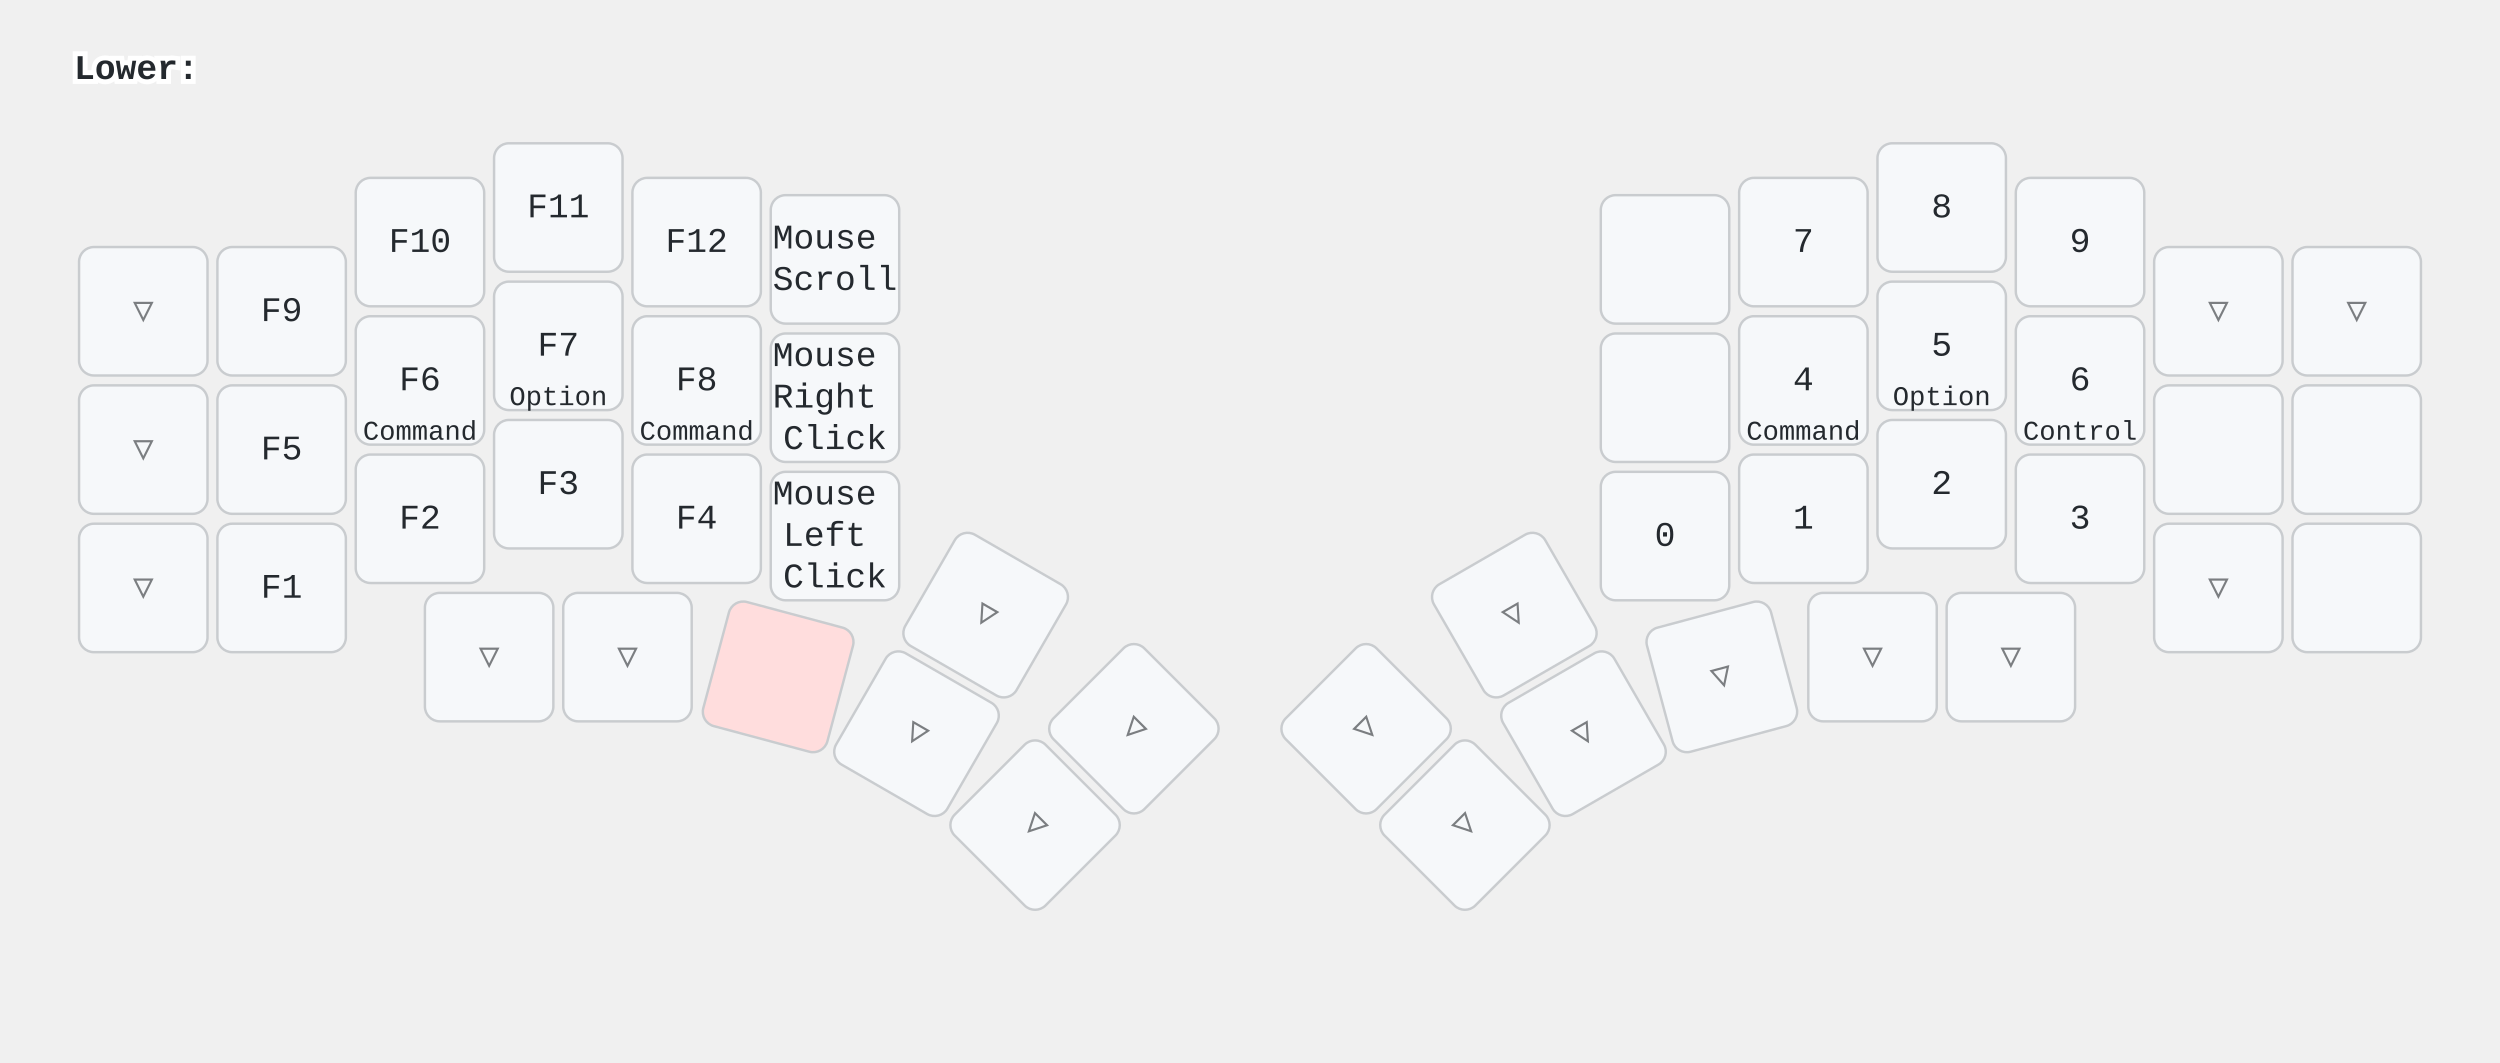
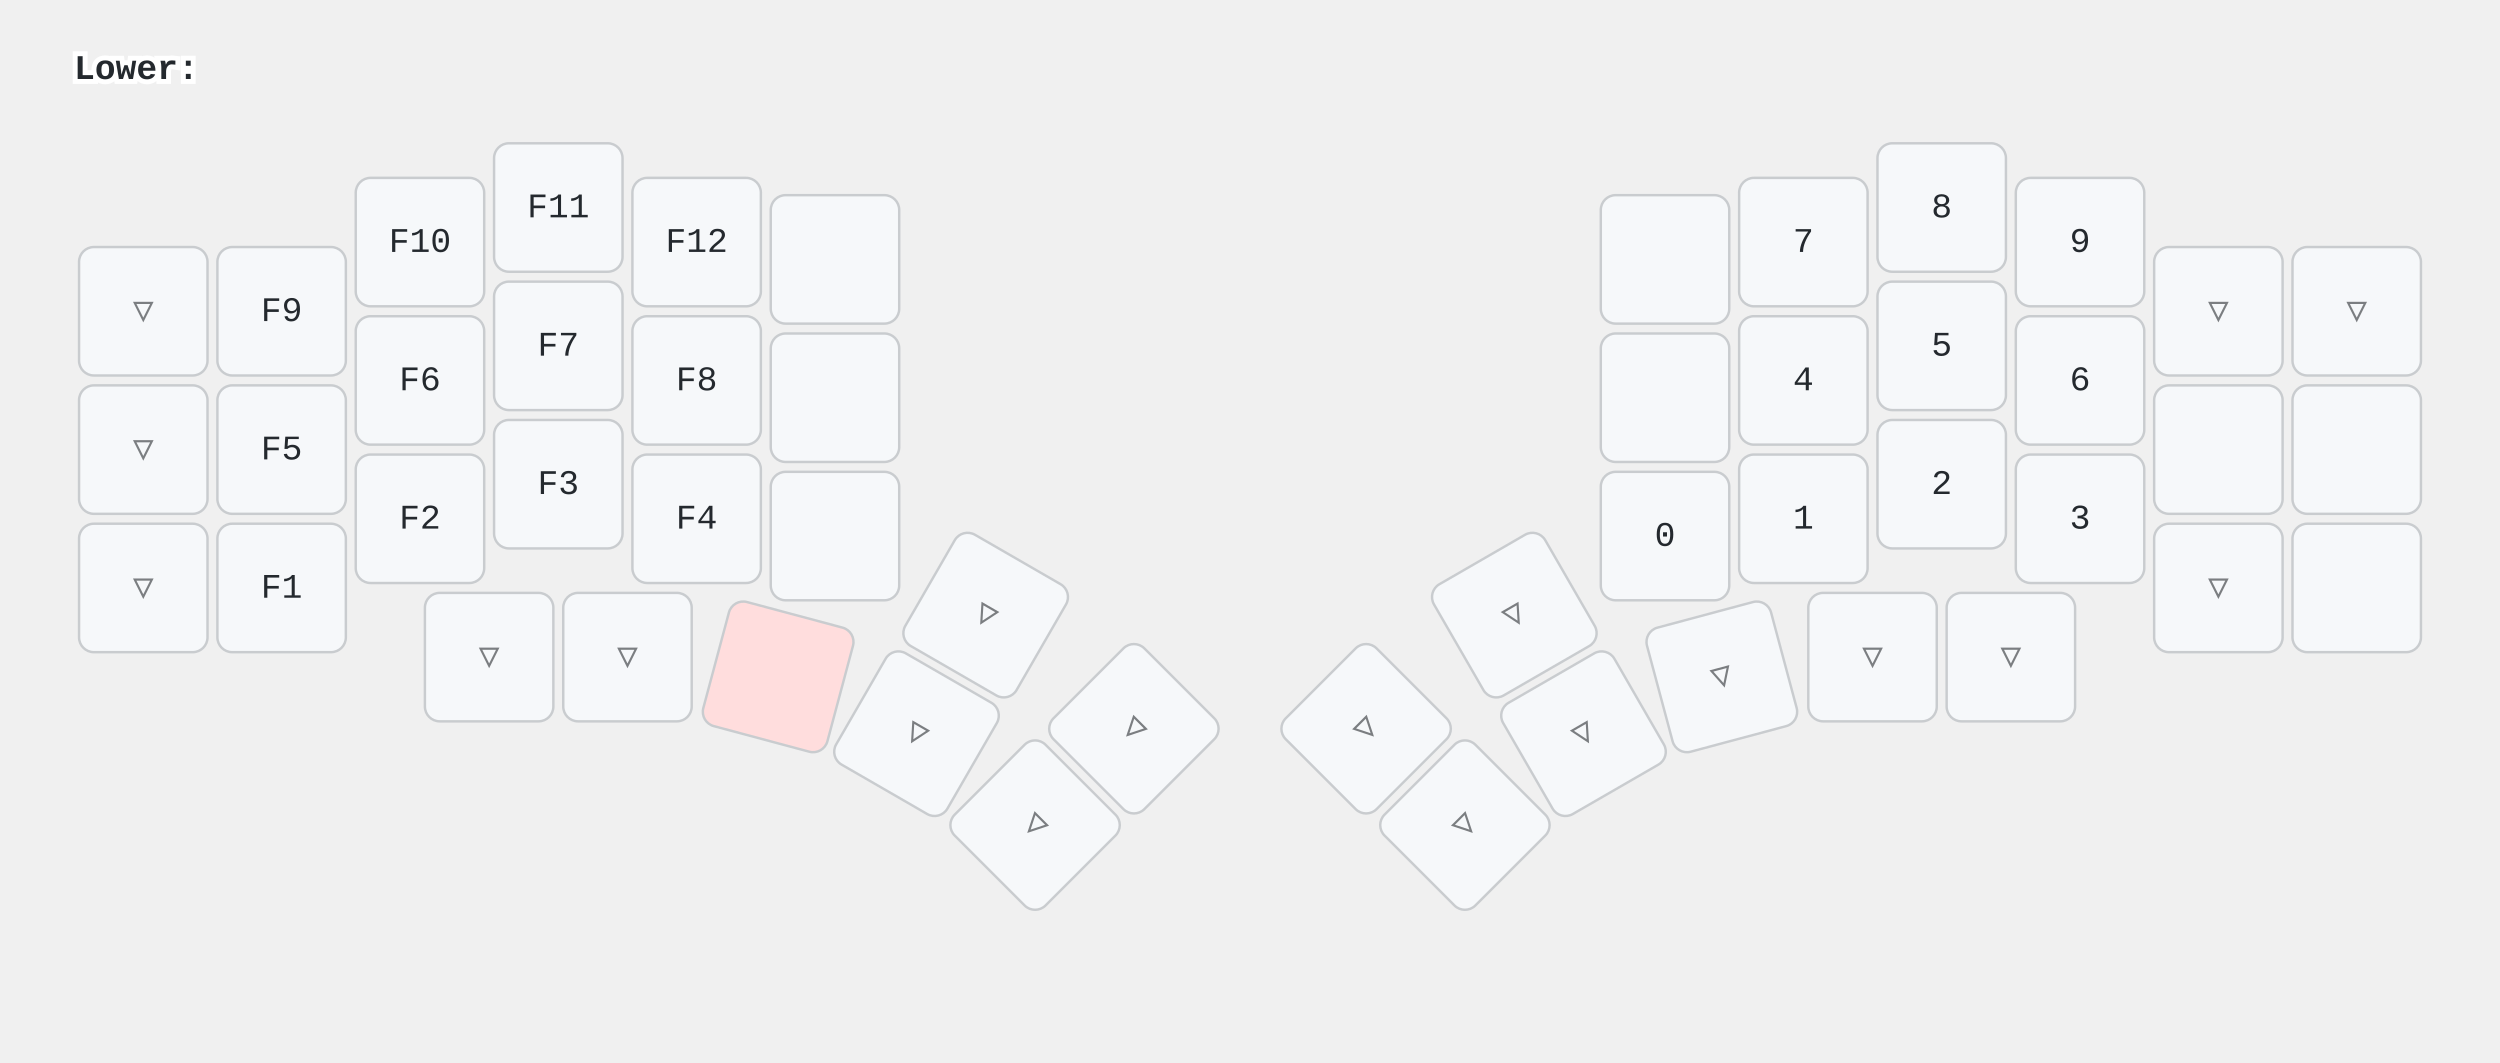
- <svg xmlns="http://www.w3.org/2000/svg" width="1012" height="430" viewBox="0 0 1012 430" class="keymap">
-   <style>/* inherit to force styles through use tags */
+ <svg xmlns="http://www.w3.org/2000/svg" xmlns:xlink="http://www.w3.org/1999/xlink" width="1012" height="430" viewBox="0 0 1012 430" class="keymap">
+   <defs>/* start glyphs */
+ <svg id="mdi:apple-keyboard-command">
+       <svg id="mdi-apple-keyboard-command" viewBox="0 0 24 24">
+         <path d="M6,2A4,4 0 0,1 10,6V8H14V6A4,4 0 0,1 18,2A4,4 0 0,1 22,6A4,4 0 0,1 18,10H16V14H18A4,4 0 0,1 22,18A4,4 0 0,1 18,22A4,4 0 0,1 14,18V16H10V18A4,4 0 0,1 6,22A4,4 0 0,1 2,18A4,4 0 0,1 6,14H8V10H6A4,4 0 0,1 2,6A4,4 0 0,1 6,2M16,18A2,2 0 0,0 18,20A2,2 0 0,0 20,18A2,2 0 0,0 18,16H16V18M14,10H10V14H14V10M6,16A2,2 0 0,0 4,18A2,2 0 0,0 6,20A2,2 0 0,0 8,18V16H6M8,6A2,2 0 0,0 6,4A2,2 0 0,0 4,6A2,2 0 0,0 6,8H8V6M18,8A2,2 0 0,0 20,6A2,2 0 0,0 18,4A2,2 0 0,0 16,6V8H18Z" />
+       </svg>
+     </svg>
+     <svg id="mdi:apple-keyboard-control">
+       <svg id="mdi-apple-keyboard-control" viewBox="0 0 24 24">
+         <path d="M19.78,11.78L18.36,13.19L12,6.83L5.64,13.19L4.22,11.78L12,4L19.78,11.78Z" />
+       </svg>
+     </svg>
+     <svg id="mdi:apple-keyboard-option">
+       <svg id="mdi-apple-keyboard-option" viewBox="0 0 24 24">
+         <path d="M3,4H9.11L16.15,18H21V20H14.88L7.84,6H3V4M14,4H21V6H14V4Z" />
+       </svg>
+     </svg>
+     <svg id="mdi:apple-keyboard-shift">
+       <svg id="mdi-apple-keyboard-shift" viewBox="0 0 24 24">
+         <path d="M15,18V12H17.17L12,6.83L6.83,12H9V18H15M12,4L22,14H17V20H7V14H2L12,4Z" />
+       </svg>
+     </svg>
+     <svg id="mdi:arrow-down-thick">
+       <svg id="mdi-arrow-down-thick" viewBox="0 0 24 24">
+         <path d="M10,4H14V13L17.5,9.5L19.92,11.92L12,19.84L4.08,11.92L6.5,9.5L10,13V4Z" />
+       </svg>
+     </svg>
+     <svg id="mdi:arrow-left-thick">
+       <svg id="mdi-arrow-left-thick" viewBox="0 0 24 24">
+         <path d="M20,10V14H11L14.5,17.5L12.08,19.92L4.16,12L12.08,4.08L14.5,6.5L11,10H20Z" />
+       </svg>
+     </svg>
+     <svg id="mdi:arrow-right-thick">
+       <svg id="mdi-arrow-right-thick" viewBox="0 0 24 24">
+         <path d="M4,10V14H13L9.5,17.5L11.92,19.92L19.84,12L11.92,4.08L9.5,6.5L13,10H4Z" />
+       </svg>
+     </svg>
+     <svg id="mdi:arrow-up-thick">
+       <svg id="mdi-arrow-up-thick" viewBox="0 0 24 24">
+         <path d="M14,20H10V11L6.5,14.5L4.08,12.08L12,4.16L19.92,12.08L17.5,14.5L14,11V20Z" />
+       </svg>
+     </svg>
+     <svg id="mdi:backspace">
+       <svg id="mdi-backspace" viewBox="0 0 24 24">
+         <path d="M22,3H7C6.31,3 5.77,3.35 5.41,3.88L0,12L5.41,20.11C5.77,20.64 6.31,21 7,21H22A2,2 0 0,0 24,19V5A2,2 0 0,0 22,3M19,15.59L17.59,17L14,13.41L10.41,17L9,15.59L12.59,12L9,8.41L10.41,7L14,10.59L17.59,7L19,8.41L15.41,12" />
+       </svg>
+     </svg>
+     <svg id="mdi:backspace-reverse">
+       <svg id="mdi-backspace-reverse" viewBox="0 0 24 24">
+         <path d="M2,21H17C17.7,21 18.2,20.6 18.6,20.1L24,12L18.6,3.9C18.2,3.4 17.7,3 17,3H2A2,2 0 0,0 0,5V19A2,2 0 0,0 2,21M5,8.4L6.4,7L10,10.6L13.6,7L15,8.4L11.4,12L15,15.6L13.6,17L10,13.4L6.4,17L5,15.6L8.6,12" />
+       </svg>
+     </svg>
+     <svg id="mdi:keyboard-caps">
+       <svg id="mdi-keyboard-caps" viewBox="0 0 24 24">
+         <path d="M6,18H18V16H6M12,8.41L16.59,13L18,11.58L12,5.58L6,11.58L7.41,13L12,8.41Z" />
+       </svg>
+     </svg>
+     <svg id="mdi:keyboard-esc">
+       <svg id="mdi-keyboard-esc" viewBox="0 0 24 24">
+         <path d="M1 7H7V9H3V11H7V13H3V15H7V17H1V7M11 7H15V9H11V11H13C14.11 11 15 11.9 15 13V15C15 16.11 14.11 17 13 17H9V15H13V13H11C9.9 13 9 12.11 9 11V9C9 7.9 9.9 7 11 7M19 7H21C22.11 7 23 7.9 23 9V10H21V9H19V15H21V14H23V15C23 16.11 22.11 17 21 17H19C17.9 17 17 16.11 17 15V9C17 7.9 17.9 7 19 7Z" />
+       </svg>
+     </svg>
+     <svg id="mdi:keyboard-return">
+       <svg id="mdi-keyboard-return" viewBox="0 0 24 24">
+         <path d="M19,7V11H5.83L9.41,7.41L8,6L2,12L8,18L9.41,16.58L5.83,13H21V7H19Z" />
+       </svg>
+     </svg>
+     <svg id="mdi:keyboard-space">
+       <svg id="mdi-keyboard-space" viewBox="0 0 24 24">
+         <path d="M3 15H5V19H19V15H21V19C21 20.1 20.1 21 19 21H5C3.9 21 3 20.1 3 19V15Z" />
+       </svg>
+     </svg>
+     <svg id="mdi:keyboard-tab">
+       <svg id="mdi-keyboard-tab" viewBox="0 0 24 24">
+         <path d="M20,18H22V6H20M11.59,7.41L15.17,11H1V13H15.17L11.59,16.58L13,18L19,12L13,6L11.59,7.41Z" />
+       </svg>
+     </svg>
+     <svg id="mdi:mouse-left-click-outline">
+       <svg id="mdi-mouse-left-click-outline" viewBox="0 0 24 24">
+         <path d="M13 9V1.07C13.7 1.16 14.37 1.33 15 1.59C17.33 2.53 19.11 4.53 19.75 7C19.91 7.64 20 8.31 20 9H13M17.66 7C17.18 5.65 16.23 4.5 15 3.81V7H17.66M6 15V13H18V15C18 16.59 17.37 18.12 16.24 19.24C15.12 20.37 13.59 21 12 21C10.41 21 8.88 20.37 7.76 19.24C6.63 18.12 6 16.59 6 15M4 15C4 17.12 4.84 19.16 6.34 20.66C7.84 22.16 9.88 23 12 23C14.12 23 16.16 22.16 17.66 20.66C19.16 19.16 20 17.12 20 15V11H4V15M11 9V1.07C7.06 1.56 4 4.92 4 9H11Z" />
+       </svg>
+     </svg>
+     <svg id="mdi:mouse-right-click-outline">
+       <svg id="mdi-mouse-right-click-outline" viewBox="0 0 24 24">
+         <path d="M13 9V1.07C16.94 1.56 20 4.92 20 9H13M11 9V1.07C10.3 1.16 9.63 1.33 9 1.59C6.67 2.53 4.89 4.53 4.25 7C4.09 7.64 4 8.31 4 9H11M6.34 7C6.82 5.65 7.78 4.5 9 3.81V7H6.34M6 15V13H18V15C18 16.59 17.37 18.12 16.24 19.24C15.12 20.37 13.59 21 12 21C10.41 21 8.88 20.37 7.76 19.24C6.63 18.12 6 16.59 6 15M4 15C4 17.12 4.84 19.16 6.34 20.66C7.84 22.16 9.88 23 12 23C14.12 23 16.16 22.16 17.66 20.66C19.16 19.16 20 17.12 20 15V11H4V15Z" />
+       </svg>
+     </svg>
+     <svg id="mdi:mouse-scroll-wheel">
+       <svg id="mdi-mouse-scroll-wheel" viewBox="0 0 24 24">
+         <path d="M11 1.07C7.05 1.56 4 4.92 4 9H11V7.73C10.4 7.39 10 6.74 10 6V4C10 3.26 10.4 2.61 11 2.27V1.07M13 9V7.73C13.6 7.39 14 6.74 14 6V4C14 3.26 13.6 2.61 13 2.27V1.07C16.94 1.56 20 4.92 20 9H13M4 15C4 17.12 4.84 19.16 6.34 20.66C7.84 22.16 9.88 23 12 23C14.12 23 16.16 22.16 17.66 20.66C19.16 19.16 20 17.12 20 15V11H4V15M13 6V4C13 3.45 12.55 3 12 3C11.45 3 11 3.45 11 4V6C11 6.55 11.45 7 12 7C12.55 7 13 6.55 13 6Z" />
+       </svg>
+     </svg>
+     <svg id="mdi:web">
+       <svg id="mdi-web" viewBox="0 0 24 24">
+         <path d="M16.36,14C16.44,13.34 16.5,12.68 16.5,12C16.5,11.32 16.44,10.66 16.36,10H19.74C19.9,10.64 20,11.31 20,12C20,12.69 19.9,13.36 19.74,14M14.59,19.56C15.19,18.45 15.65,17.25 15.97,16H18.92C17.96,17.65 16.43,18.93 14.59,19.56M14.34,14H9.66C9.56,13.34 9.5,12.68 9.5,12C9.5,11.32 9.56,10.65 9.66,10H14.34C14.43,10.65 14.5,11.32 14.5,12C14.5,12.68 14.43,13.34 14.34,14M12,19.96C11.17,18.76 10.5,17.43 10.09,16H13.91C13.5,17.43 12.83,18.76 12,19.96M8,8H5.08C6.03,6.34 7.57,5.06 9.4,4.44C8.8,5.55 8.35,6.75 8,8M5.08,16H8C8.35,17.25 8.8,18.45 9.4,19.56C7.57,18.93 6.03,17.65 5.08,16M4.26,14C4.1,13.36 4,12.69 4,12C4,11.31 4.1,10.64 4.26,10H7.64C7.56,10.66 7.5,11.32 7.5,12C7.5,12.68 7.56,13.34 7.64,14M12,4.03C12.83,5.23 13.5,6.57 13.91,8H10.09C10.5,6.57 11.17,5.23 12,4.03M18.92,8H15.97C15.65,6.75 15.19,5.55 14.59,4.44C16.43,5.07 17.96,6.34 18.92,8M12,2C6.47,2 2,6.5 2,12A10,10 0 0,0 12,22A10,10 0 0,0 22,12A10,10 0 0,0 12,2Z" />
+       </svg>
+     </svg>
+   </defs>/* end glyphs */
+ <style>/* inherit to force styles through use tags */
svg path {
    fill: inherit;
}

/* font and background color specifications */
svg.keymap {
    font-family: SFMono-Regular,Consolas,Liberation Mono,Menlo,monospace;
    font-size: 14px;
    font-kerning: normal;
    text-rendering: optimizeLegibility;
    fill: #24292e;
}

/* default key styling */
rect.key {
    fill: #f6f8fa;
}

rect.key, rect.combo {
    stroke: #c9cccf;
    stroke-width: 1;
}

/* default key side styling, only used is draw_key_sides is set */
rect.side {
    filter: brightness(90%);
}

/* color accent for combo boxes */
rect.combo, rect.combo-separate {
    fill: #cdf;
}

/* color accent for held keys */
rect.held, rect.combo.held {
    fill: #fdd;
}

/* color accent for ghost (optional) keys */
rect.ghost, rect.combo.ghost {
    stroke-dasharray: 4, 4;
    stroke-width: 2;
}

text {
    text-anchor: middle;
    dominant-baseline: middle;
}

/* styling for layer labels */
text.label {
    font-weight: bold;
    text-anchor: start;
    stroke: white;
    stroke-width: 4;
    paint-order: stroke;
}

/* styling for optional footer */
text.footer {
    text-anchor: end;
    dominant-baseline: auto;
    stroke: white;
    stroke-width: 4;
    paint-order: stroke;
}

/* styling for combo tap, and key non-tap label text */
text.combo, text.hold, text.shifted, text.left, text.right {
    font-size: 11px;
}

text.hold {
    text-anchor: middle;
    dominant-baseline: auto;
}

text.shifted {
    text-anchor: middle;
    dominant-baseline: hanging;
}

text.left {
    text-anchor: start;
}

text.right {
    text-anchor: end;
}

text.layer-activator {
    text-decoration: underline;
}

/* styling for hold/shifted label text in combo box */
text.combo.hold, text.combo.shifted, text.combo.left, text.combo.right {
    font-size: 8px;
}

/* lighter symbol for transparent keys */
text.trans {
    fill: #7b7e81;
}

/* styling for combo dendrons */
path.combo {
    stroke-width: 1;
    stroke: gray;
    fill: none;
}

/* Start Tabler Icons Cleanup */
/* cannot use height/width with glyphs */
.icon-tabler &gt; path {
    fill: inherit;
    stroke: inherit;
    stroke-width: 2;
}
/* hide tabler's default box */
.icon-tabler &gt; path[stroke="none"][fill="none"] {
    visibility: hidden;
}
/* End Tabler Icons Cleanup */
</style>
  <g transform="translate(30, 0)" class="layer-Lower">
    <text x="0" y="28" class="label" id="Lower">Lower:</text>
    <g transform="translate(0, 56)">
      <g transform="translate(28, 70)" class="key trans keypos-0">
        <rect rx="6" ry="6" x="-26" y="-26" width="52" height="52" class="key trans" />
        <text x="0" y="0" class="key trans tap">▽</text>
      </g>
      <g transform="translate(84, 70)" class="key keypos-1">
        <rect rx="6" ry="6" x="-26" y="-26" width="52" height="52" class="key" />
        <text x="0" y="0" class="key tap">F9</text>
      </g>
      <g transform="translate(140, 42)" class="key keypos-2">
        <rect rx="6" ry="6" x="-26" y="-26" width="52" height="52" class="key" />
        <text x="0" y="0" class="key tap">F10</text>
      </g>
      <g transform="translate(196, 28)" class="key keypos-3">
        <rect rx="6" ry="6" x="-26" y="-26" width="52" height="52" class="key" />
        <text x="0" y="0" class="key tap">F11</text>
      </g>
      <g transform="translate(252, 42)" class="key keypos-4">
        <rect rx="6" ry="6" x="-26" y="-26" width="52" height="52" class="key" />
        <text x="0" y="0" class="key tap">F12</text>
      </g>
      <g transform="translate(308, 49)" class="key keypos-5">
        <rect rx="6" ry="6" x="-26" y="-26" width="52" height="52" class="key" />
-         <text x="0" y="0" class="key tap">
-           <tspan x="0" dy="-0.6em">Mouse</tspan>
-           <tspan x="0" dy="1.2em">Scroll</tspan>
-         </text>
+         <use href="#mdi:mouse-scroll-wheel" xlink:href="#mdi:mouse-scroll-wheel" x="-7" y="-7" height="14" width="14.0" class="key tap glyph mdi:mouse-scroll-wheel" />
      </g>
      <g transform="translate(644, 49)" class="key keypos-6">
        <rect rx="6" ry="6" x="-26" y="-26" width="52" height="52" class="key" />
      </g>
      <g transform="translate(700, 42)" class="key keypos-7">
        <rect rx="6" ry="6" x="-26" y="-26" width="52" height="52" class="key" />
        <text x="0" y="0" class="key tap">7</text>
      </g>
      <g transform="translate(756, 28)" class="key keypos-8">
        <rect rx="6" ry="6" x="-26" y="-26" width="52" height="52" class="key" />
        <text x="0" y="0" class="key tap">8</text>
      </g>
      <g transform="translate(812, 42)" class="key keypos-9">
        <rect rx="6" ry="6" x="-26" y="-26" width="52" height="52" class="key" />
        <text x="0" y="0" class="key tap">9</text>
      </g>
      <g transform="translate(868, 70)" class="key trans keypos-10">
        <rect rx="6" ry="6" x="-26" y="-26" width="52" height="52" class="key trans" />
        <text x="0" y="0" class="key trans tap">▽</text>
      </g>
      <g transform="translate(924, 70)" class="key trans keypos-11">
        <rect rx="6" ry="6" x="-26" y="-26" width="52" height="52" class="key trans" />
        <text x="0" y="0" class="key trans tap">▽</text>
      </g>
      <g transform="translate(28, 126)" class="key trans keypos-12">
        <rect rx="6" ry="6" x="-26" y="-26" width="52" height="52" class="key trans" />
        <text x="0" y="0" class="key trans tap">▽</text>
      </g>
      <g transform="translate(84, 126)" class="key keypos-13">
        <rect rx="6" ry="6" x="-26" y="-26" width="52" height="52" class="key" />
        <text x="0" y="0" class="key tap">F5</text>
      </g>
      <g transform="translate(140, 98)" class="key keypos-14">
        <rect rx="6" ry="6" x="-26" y="-26" width="52" height="52" class="key" />
        <text x="0" y="0" class="key tap">F6</text>
-         <text x="0" y="24" class="key hold">Command</text>
+         <use href="#mdi:apple-keyboard-command" xlink:href="#mdi:apple-keyboard-command" x="-6" y="12" height="12" width="12.0" class="key hold glyph mdi:apple-keyboard-command" />
      </g>
      <g transform="translate(196, 84)" class="key keypos-15">
        <rect rx="6" ry="6" x="-26" y="-26" width="52" height="52" class="key" />
        <text x="0" y="0" class="key tap">F7</text>
-         <text x="0" y="24" class="key hold">Option</text>
+         <use href="#mdi:apple-keyboard-option" xlink:href="#mdi:apple-keyboard-option" x="-6" y="12" height="12" width="12.0" class="key hold glyph mdi:apple-keyboard-option" />
      </g>
      <g transform="translate(252, 98)" class="key keypos-16">
        <rect rx="6" ry="6" x="-26" y="-26" width="52" height="52" class="key" />
        <text x="0" y="0" class="key tap">F8</text>
-         <text x="0" y="24" class="key hold">Command</text>
+         <use href="#mdi:apple-keyboard-command" xlink:href="#mdi:apple-keyboard-command" x="-6" y="12" height="12" width="12.0" class="key hold glyph mdi:apple-keyboard-command" />
      </g>
      <g transform="translate(308, 105)" class="key keypos-17">
        <rect rx="6" ry="6" x="-26" y="-26" width="52" height="52" class="key" />
-         <text x="0" y="0" class="key tap">
-           <tspan x="0" dy="-1.2em">Mouse</tspan>
-           <tspan x="0" dy="1.2em">Right</tspan>
-           <tspan x="0" dy="1.2em">Click</tspan>
-         </text>
+         <use href="#mdi:mouse-left-click-outline" xlink:href="#mdi:mouse-left-click-outline" x="-7" y="-7" height="14" width="14.0" class="key tap glyph mdi:mouse-left-click-outline" />
      </g>
      <g transform="translate(644, 105)" class="key keypos-18">
        <rect rx="6" ry="6" x="-26" y="-26" width="52" height="52" class="key" />
      </g>
      <g transform="translate(700, 98)" class="key keypos-19">
        <rect rx="6" ry="6" x="-26" y="-26" width="52" height="52" class="key" />
        <text x="0" y="0" class="key tap">4</text>
-         <text x="0" y="24" class="key hold">Command</text>
+         <use href="#mdi:apple-keyboard-command" xlink:href="#mdi:apple-keyboard-command" x="-6" y="12" height="12" width="12.0" class="key hold glyph mdi:apple-keyboard-command" />
      </g>
      <g transform="translate(756, 84)" class="key keypos-20">
        <rect rx="6" ry="6" x="-26" y="-26" width="52" height="52" class="key" />
        <text x="0" y="0" class="key tap">5</text>
-         <text x="0" y="24" class="key hold">Option</text>
+         <use href="#mdi:apple-keyboard-option" xlink:href="#mdi:apple-keyboard-option" x="-6" y="12" height="12" width="12.0" class="key hold glyph mdi:apple-keyboard-option" />
      </g>
      <g transform="translate(812, 98)" class="key keypos-21">
        <rect rx="6" ry="6" x="-26" y="-26" width="52" height="52" class="key" />
        <text x="0" y="0" class="key tap">6</text>
-         <text x="0" y="24" class="key hold">Control</text>
+         <use href="#mdi:apple-keyboard-control" xlink:href="#mdi:apple-keyboard-control" x="-6" y="12" height="12" width="12.0" class="key hold glyph mdi:apple-keyboard-control" />
      </g>
      <g transform="translate(868, 126)" class="key keypos-22">
        <rect rx="6" ry="6" x="-26" y="-26" width="52" height="52" class="key" />
      </g>
      <g transform="translate(924, 126)" class="key keypos-23">
        <rect rx="6" ry="6" x="-26" y="-26" width="52" height="52" class="key" />
      </g>
      <g transform="translate(28, 182)" class="key trans keypos-24">
        <rect rx="6" ry="6" x="-26" y="-26" width="52" height="52" class="key trans" />
        <text x="0" y="0" class="key trans tap">▽</text>
      </g>
      <g transform="translate(84, 182)" class="key keypos-25">
        <rect rx="6" ry="6" x="-26" y="-26" width="52" height="52" class="key" />
        <text x="0" y="0" class="key tap">F1</text>
      </g>
      <g transform="translate(140, 154)" class="key keypos-26">
        <rect rx="6" ry="6" x="-26" y="-26" width="52" height="52" class="key" />
        <text x="0" y="0" class="key tap">F2</text>
      </g>
      <g transform="translate(196, 140)" class="key keypos-27">
        <rect rx="6" ry="6" x="-26" y="-26" width="52" height="52" class="key" />
        <text x="0" y="0" class="key tap">F3</text>
      </g>
      <g transform="translate(252, 154)" class="key keypos-28">
        <rect rx="6" ry="6" x="-26" y="-26" width="52" height="52" class="key" />
        <text x="0" y="0" class="key tap">F4</text>
      </g>
      <g transform="translate(308, 161)" class="key keypos-29">
        <rect rx="6" ry="6" x="-26" y="-26" width="52" height="52" class="key" />
-         <text x="0" y="0" class="key tap">
-           <tspan x="0" dy="-1.2em">Mouse</tspan>
-           <tspan x="0" dy="1.2em">Left</tspan>
-           <tspan x="0" dy="1.2em">Click</tspan>
-         </text>
+         <use href="#mdi:mouse-right-click-outline" xlink:href="#mdi:mouse-right-click-outline" x="-7" y="-7" height="14" width="14.0" class="key tap glyph mdi:mouse-right-click-outline" />
      </g>
      <g transform="translate(369, 193) rotate(30.0)" class="key trans keypos-30">
        <rect rx="6" ry="6" x="-26" y="-26" width="52" height="52" class="key trans" />
        <text x="0" y="0" class="key trans tap">▽</text>
      </g>
      <g transform="translate(429, 239) rotate(45.0)" class="key trans keypos-31">
        <rect rx="6" ry="6" x="-26" y="-26" width="52" height="52" class="key trans" />
        <text x="0" y="0" class="key trans tap">▽</text>
      </g>
      <g transform="translate(523, 239) rotate(-45.0)" class="key trans keypos-32">
        <rect rx="6" ry="6" x="-26" y="-26" width="52" height="52" class="key trans" />
        <text x="0" y="0" class="key trans tap">▽</text>
      </g>
      <g transform="translate(583, 193) rotate(-30.0)" class="key trans keypos-33">
        <rect rx="6" ry="6" x="-26" y="-26" width="52" height="52" class="key trans" />
        <text x="0" y="0" class="key trans tap">▽</text>
      </g>
      <g transform="translate(644, 161)" class="key keypos-34">
        <rect rx="6" ry="6" x="-26" y="-26" width="52" height="52" class="key" />
        <text x="0" y="0" class="key tap">0</text>
      </g>
      <g transform="translate(700, 154)" class="key keypos-35">
        <rect rx="6" ry="6" x="-26" y="-26" width="52" height="52" class="key" />
        <text x="0" y="0" class="key tap">1</text>
      </g>
      <g transform="translate(756, 140)" class="key keypos-36">
        <rect rx="6" ry="6" x="-26" y="-26" width="52" height="52" class="key" />
        <text x="0" y="0" class="key tap">2</text>
      </g>
      <g transform="translate(812, 154)" class="key keypos-37">
        <rect rx="6" ry="6" x="-26" y="-26" width="52" height="52" class="key" />
        <text x="0" y="0" class="key tap">3</text>
      </g>
      <g transform="translate(868, 182)" class="key trans keypos-38">
        <rect rx="6" ry="6" x="-26" y="-26" width="52" height="52" class="key trans" />
        <text x="0" y="0" class="key trans tap">▽</text>
      </g>
      <g transform="translate(924, 182)" class="key keypos-39">
        <rect rx="6" ry="6" x="-26" y="-26" width="52" height="52" class="key" />
      </g>
      <g transform="translate(168, 210)" class="key trans keypos-40">
        <rect rx="6" ry="6" x="-26" y="-26" width="52" height="52" class="key trans" />
        <text x="0" y="0" class="key trans tap">▽</text>
      </g>
      <g transform="translate(224, 210)" class="key trans keypos-41">
        <rect rx="6" ry="6" x="-26" y="-26" width="52" height="52" class="key trans" />
        <text x="0" y="0" class="key trans tap">▽</text>
      </g>
      <g transform="translate(285, 218) rotate(15.0)" class="key held keypos-42">
        <rect rx="6" ry="6" x="-26" y="-26" width="52" height="52" class="key held" />
      </g>
      <g transform="translate(341, 241) rotate(30.0)" class="key trans keypos-43">
        <rect rx="6" ry="6" x="-26" y="-26" width="52" height="52" class="key trans" />
        <text x="0" y="0" class="key trans tap">▽</text>
      </g>
      <g transform="translate(389, 278) rotate(45.0)" class="key trans keypos-44">
        <rect rx="6" ry="6" x="-26" y="-26" width="52" height="52" class="key trans" />
        <text x="0" y="0" class="key trans tap">▽</text>
      </g>
      <g transform="translate(563, 278) rotate(-45.0)" class="key trans keypos-45">
        <rect rx="6" ry="6" x="-26" y="-26" width="52" height="52" class="key trans" />
        <text x="0" y="0" class="key trans tap">▽</text>
      </g>
      <g transform="translate(611, 241) rotate(-30.0)" class="key trans keypos-46">
        <rect rx="6" ry="6" x="-26" y="-26" width="52" height="52" class="key trans" />
        <text x="0" y="0" class="key trans tap">▽</text>
      </g>
      <g transform="translate(667, 218) rotate(-15.0)" class="key trans keypos-47">
        <rect rx="6" ry="6" x="-26" y="-26" width="52" height="52" class="key trans" />
        <text x="0" y="0" class="key trans tap">▽</text>
      </g>
      <g transform="translate(728, 210)" class="key trans keypos-48">
        <rect rx="6" ry="6" x="-26" y="-26" width="52" height="52" class="key trans" />
        <text x="0" y="0" class="key trans tap">▽</text>
      </g>
      <g transform="translate(784, 210)" class="key trans keypos-49">
        <rect rx="6" ry="6" x="-26" y="-26" width="52" height="52" class="key trans" />
        <text x="0" y="0" class="key trans tap">▽</text>
      </g>
    </g>
  </g>
</svg>
